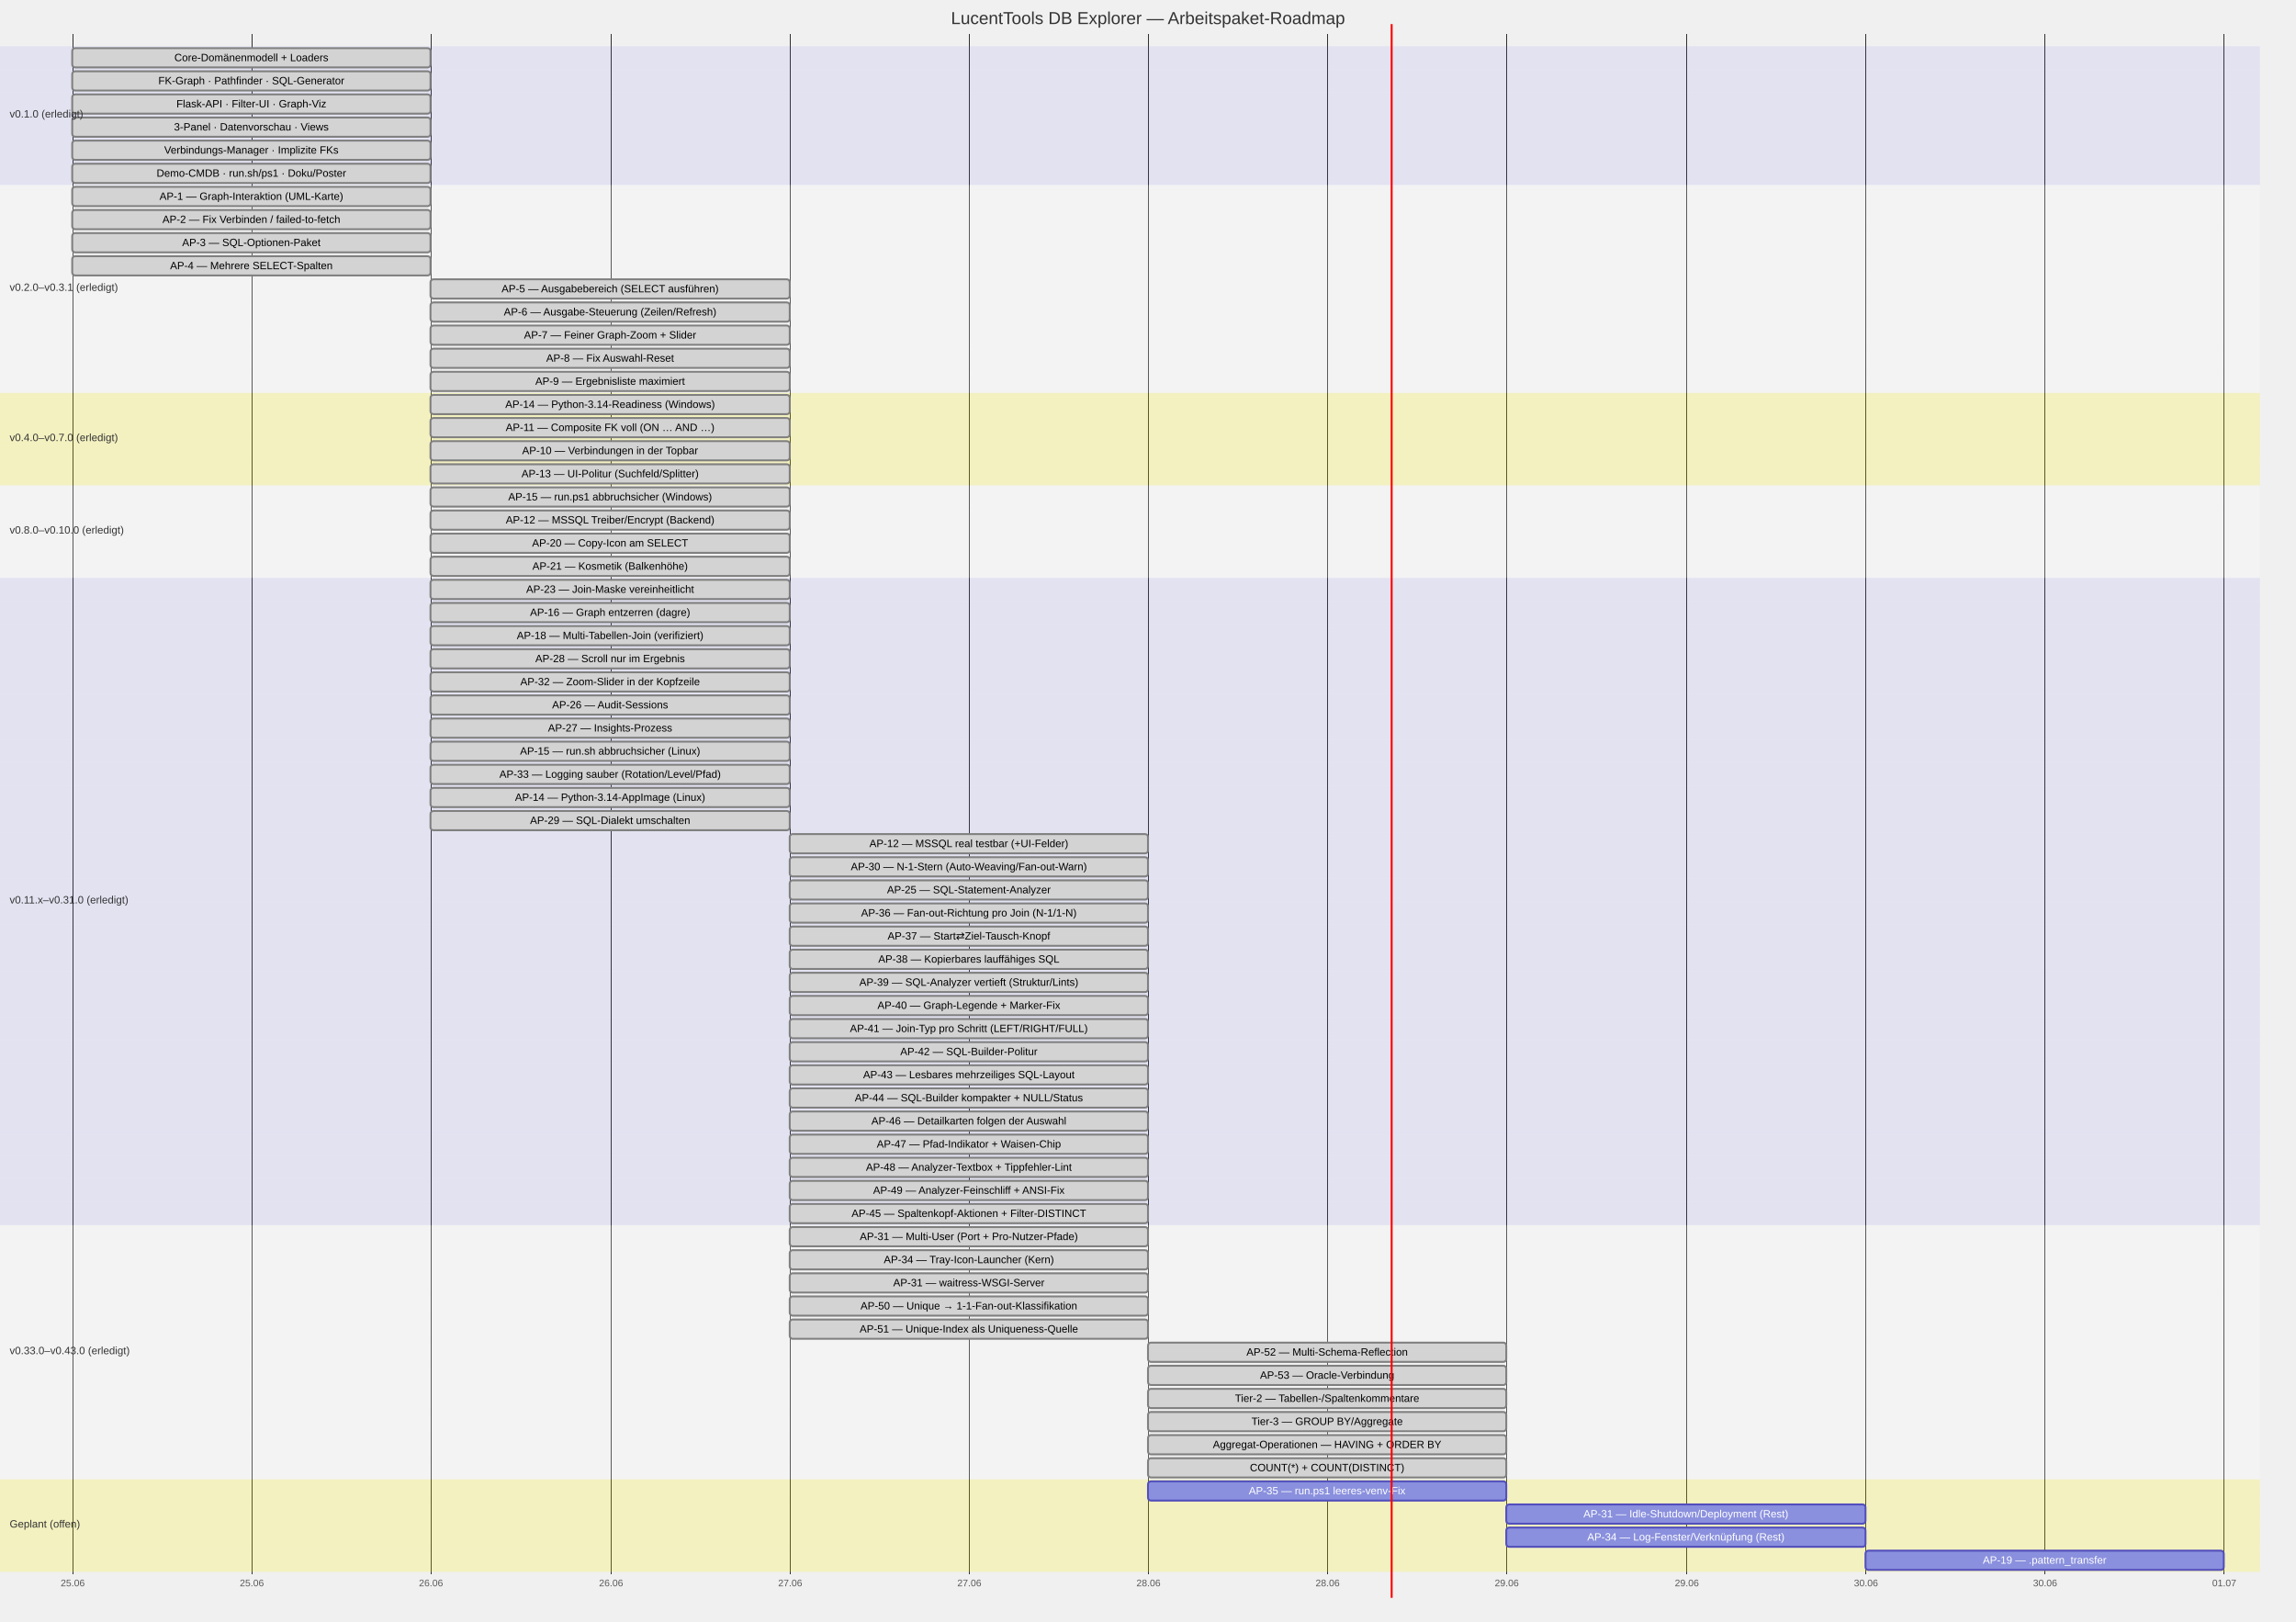
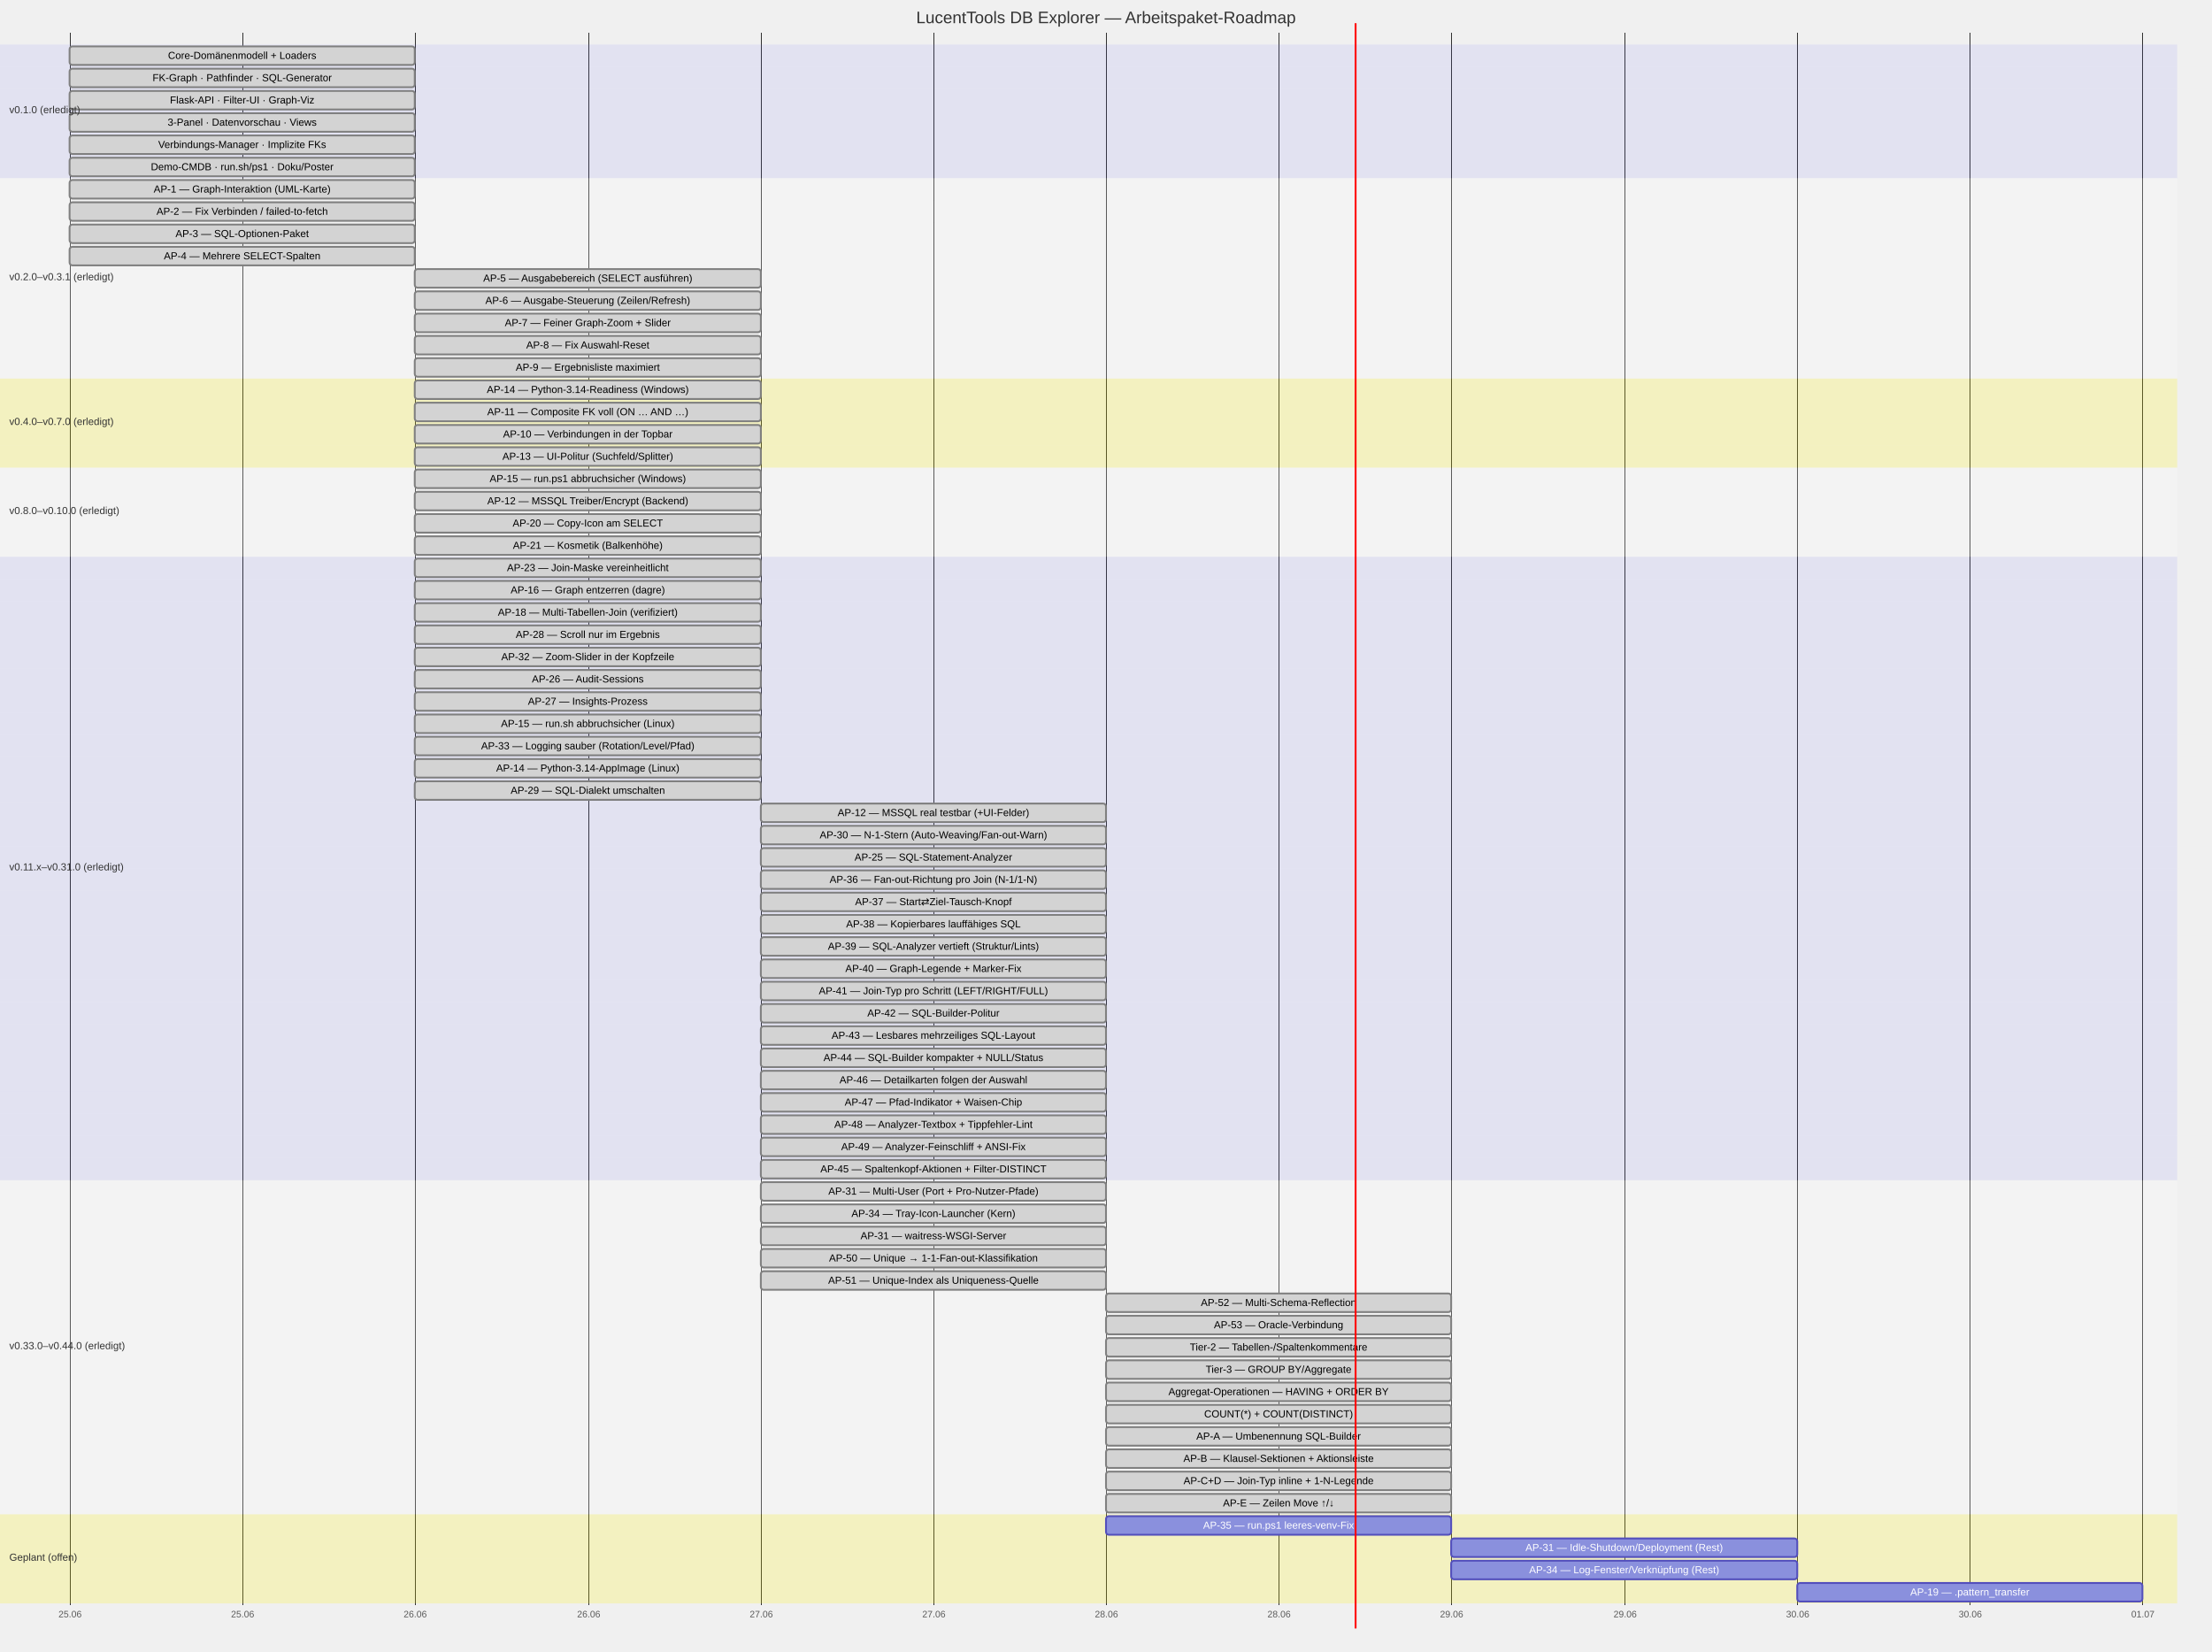
- <svg xmlns="http://www.w3.org/2000/svg" id="my-svg" width="2384" viewBox="0 0 2384 1684" style="max-width: 2384px; background-color: transparent;" role="graphics-document document" aria-roledescription="gantt">
+ <svg xmlns="http://www.w3.org/2000/svg" id="my-svg" width="2384" viewBox="0 0 2384 1780" style="max-width: 2384px; background-color: transparent;" role="graphics-document document" aria-roledescription="gantt">
  <style>#my-svg{font-family:"trebuchet ms",verdana,arial,sans-serif;font-size:16px;fill:#333;}@keyframes edge-animation-frame{from{stroke-dashoffset:0;}}@keyframes dash{to{stroke-dashoffset:0;}}#my-svg .edge-animation-slow{stroke-dasharray:9,5!important;stroke-dashoffset:900;animation:dash 50s linear infinite;stroke-linecap:round;}#my-svg .edge-animation-fast{stroke-dasharray:9,5!important;stroke-dashoffset:900;animation:dash 20s linear infinite;stroke-linecap:round;}#my-svg .error-icon{fill:#552222;}#my-svg .error-text{fill:#552222;stroke:#552222;}#my-svg .edge-thickness-normal{stroke-width:1px;}#my-svg .edge-thickness-thick{stroke-width:3.5px;}#my-svg .edge-pattern-solid{stroke-dasharray:0;}#my-svg .edge-thickness-invisible{stroke-width:0;fill:none;}#my-svg .edge-pattern-dashed{stroke-dasharray:3;}#my-svg .edge-pattern-dotted{stroke-dasharray:2;}#my-svg .marker{fill:#333333;stroke:#333333;}#my-svg .marker.cross{stroke:#333333;}#my-svg svg{font-family:"trebuchet ms",verdana,arial,sans-serif;font-size:16px;}#my-svg p{margin:0;}#my-svg .mermaid-main-font{font-family:"trebuchet ms",verdana,arial,sans-serif;}#my-svg .exclude-range{fill:#eeeeee;}#my-svg .section{stroke:none;opacity:0.2;}#my-svg .section0{fill:rgba(102, 102, 255, 0.49);}#my-svg .section2{fill:#fff400;}#my-svg .section1,#my-svg .section3{fill:white;opacity:0.2;}#my-svg .sectionTitle0{fill:#333;}#my-svg .sectionTitle1{fill:#333;}#my-svg .sectionTitle2{fill:#333;}#my-svg .sectionTitle3{fill:#333;}#my-svg .sectionTitle{text-anchor:start;font-family:"trebuchet ms",verdana,arial,sans-serif;}#my-svg .grid .tick{stroke:lightgrey;opacity:0.8;shape-rendering:crispEdges;}#my-svg .grid .tick text{font-family:"trebuchet ms",verdana,arial,sans-serif;fill:#333;}#my-svg .grid path{stroke-width:0;}#my-svg .today{fill:none;stroke:red;stroke-width:2px;}#my-svg .task{stroke-width:2;}#my-svg .taskText{text-anchor:middle;font-family:"trebuchet ms",verdana,arial,sans-serif;}#my-svg .taskTextOutsideRight{fill:black;text-anchor:start;font-family:"trebuchet ms",verdana,arial,sans-serif;}#my-svg .taskTextOutsideLeft{fill:black;text-anchor:end;}#my-svg .task.clickable{cursor:pointer;}#my-svg .taskText.clickable{cursor:pointer;fill:#003163!important;font-weight:bold;}#my-svg .taskTextOutsideLeft.clickable{cursor:pointer;fill:#003163!important;font-weight:bold;}#my-svg .taskTextOutsideRight.clickable{cursor:pointer;fill:#003163!important;font-weight:bold;}#my-svg .taskText0,#my-svg .taskText1,#my-svg .taskText2,#my-svg .taskText3{fill:white;}#my-svg .task0,#my-svg .task1,#my-svg .task2,#my-svg .task3{fill:#8a90dd;stroke:#534fbc;}#my-svg .taskTextOutside0,#my-svg .taskTextOutside2{fill:black;}#my-svg .taskTextOutside1,#my-svg .taskTextOutside3{fill:black;}#my-svg .active0,#my-svg .active1,#my-svg .active2,#my-svg .active3{fill:#bfc7ff;stroke:#534fbc;}#my-svg .activeText0,#my-svg .activeText1,#my-svg .activeText2,#my-svg .activeText3{fill:black!important;}#my-svg .done0,#my-svg .done1,#my-svg .done2,#my-svg .done3{stroke:grey;fill:lightgrey;stroke-width:2;}#my-svg .doneText0,#my-svg .doneText1,#my-svg .doneText2,#my-svg .doneText3{fill:black!important;}#my-svg .doneText0.taskTextOutsideLeft,#my-svg .doneText0.taskTextOutsideRight,#my-svg .doneText1.taskTextOutsideLeft,#my-svg .doneText1.taskTextOutsideRight,#my-svg .doneText2.taskTextOutsideLeft,#my-svg .doneText2.taskTextOutsideRight,#my-svg .doneText3.taskTextOutsideLeft,#my-svg .doneText3.taskTextOutsideRight{fill:black!important;}#my-svg .crit0,#my-svg .crit1,#my-svg .crit2,#my-svg .crit3{stroke:#ff8888;fill:red;stroke-width:2;}#my-svg .activeCrit0,#my-svg .activeCrit1,#my-svg .activeCrit2,#my-svg .activeCrit3{stroke:#ff8888;fill:#bfc7ff;stroke-width:2;}#my-svg .doneCrit0,#my-svg .doneCrit1,#my-svg .doneCrit2,#my-svg .doneCrit3{stroke:#ff8888;fill:lightgrey;stroke-width:2;cursor:pointer;shape-rendering:crispEdges;}#my-svg .milestone{transform:rotate(45deg) scale(0.8,0.8);}#my-svg .milestoneText{font-style:italic;}#my-svg .doneCritText0,#my-svg .doneCritText1,#my-svg .doneCritText2,#my-svg .doneCritText3{fill:black!important;}#my-svg .doneCritText0.taskTextOutsideLeft,#my-svg .doneCritText0.taskTextOutsideRight,#my-svg .doneCritText1.taskTextOutsideLeft,#my-svg .doneCritText1.taskTextOutsideRight,#my-svg .doneCritText2.taskTextOutsideLeft,#my-svg .doneCritText2.taskTextOutsideRight,#my-svg .doneCritText3.taskTextOutsideLeft,#my-svg .doneCritText3.taskTextOutsideRight{fill:black!important;}#my-svg .vert{stroke:navy;}#my-svg .vertText{font-size:15px;text-anchor:middle;fill:navy!important;}#my-svg .activeCritText0,#my-svg .activeCritText1,#my-svg .activeCritText2,#my-svg .activeCritText3{fill:black!important;}#my-svg .titleText{text-anchor:middle;font-size:18px;fill:#333;font-family:"trebuchet ms",verdana,arial,sans-serif;}#my-svg .node .neo-node{stroke:#9370DB;}#my-svg [data-look="neo"].node rect,#my-svg [data-look="neo"].cluster rect,#my-svg [data-look="neo"].node polygon{stroke:#9370DB;filter:drop-shadow(1px 2px 2px rgba(185, 185, 185, 1));}#my-svg [data-look="neo"].node path{stroke:#9370DB;stroke-width:1px;}#my-svg [data-look="neo"].node .outer-path{filter:drop-shadow(1px 2px 2px rgba(185, 185, 185, 1));}#my-svg [data-look="neo"].node .neo-line path{stroke:#9370DB;filter:none;}#my-svg [data-look="neo"].node circle{stroke:#9370DB;filter:drop-shadow(1px 2px 2px rgba(185, 185, 185, 1));}#my-svg [data-look="neo"].node circle .state-start{fill:#000000;}#my-svg [data-look="neo"].icon-shape .icon{fill:#9370DB;filter:drop-shadow(1px 2px 2px rgba(185, 185, 185, 1));}#my-svg [data-look="neo"].icon-shape .icon-neo path{stroke:#9370DB;filter:drop-shadow(1px 2px 2px rgba(185, 185, 185, 1));}#my-svg :root{--mermaid-font-family:"trebuchet ms",verdana,arial,sans-serif;}</style>
  <g />
-   <g class="grid" transform="translate(75, 1634)" fill="none" font-size="10" font-family="sans-serif" text-anchor="middle">
-     <path class="domain" stroke="currentColor" d="M0.5,-1599V0.5H2234.5V-1599" />
+   <g class="grid" transform="translate(75, 1730)" fill="none" font-size="10" font-family="sans-serif" text-anchor="middle">
+     <path class="domain" stroke="currentColor" d="M0.5,-1695V0.5H2234.5V-1695" />
    <g class="tick" opacity="1" transform="translate(0.5,0)">
-       <line stroke="currentColor" y2="-1599" />
+       <line stroke="currentColor" y2="-1695" />
      <text fill="#000" y="3" dy="1em" stroke="none" font-size="10" style="text-anchor: middle;"> 25.06</text>
    </g>
    <g class="tick" opacity="1" transform="translate(186.5,0)">
-       <line stroke="currentColor" y2="-1599" />
+       <line stroke="currentColor" y2="-1695" />
      <text fill="#000" y="3" dy="1em" stroke="none" font-size="10" style="text-anchor: middle;"> 25.06</text>
    </g>
    <g class="tick" opacity="1" transform="translate(372.5,0)">
-       <line stroke="currentColor" y2="-1599" />
+       <line stroke="currentColor" y2="-1695" />
      <text fill="#000" y="3" dy="1em" stroke="none" font-size="10" style="text-anchor: middle;"> 26.06</text>
    </g>
    <g class="tick" opacity="1" transform="translate(559.5,0)">
-       <line stroke="currentColor" y2="-1599" />
+       <line stroke="currentColor" y2="-1695" />
      <text fill="#000" y="3" dy="1em" stroke="none" font-size="10" style="text-anchor: middle;"> 26.06</text>
    </g>
    <g class="tick" opacity="1" transform="translate(745.5,0)">
-       <line stroke="currentColor" y2="-1599" />
+       <line stroke="currentColor" y2="-1695" />
      <text fill="#000" y="3" dy="1em" stroke="none" font-size="10" style="text-anchor: middle;"> 27.06</text>
    </g>
    <g class="tick" opacity="1" transform="translate(931.5,0)">
-       <line stroke="currentColor" y2="-1599" />
+       <line stroke="currentColor" y2="-1695" />
      <text fill="#000" y="3" dy="1em" stroke="none" font-size="10" style="text-anchor: middle;"> 27.06</text>
    </g>
    <g class="tick" opacity="1" transform="translate(1117.5,0)">
-       <line stroke="currentColor" y2="-1599" />
+       <line stroke="currentColor" y2="-1695" />
      <text fill="#000" y="3" dy="1em" stroke="none" font-size="10" style="text-anchor: middle;"> 28.06</text>
    </g>
    <g class="tick" opacity="1" transform="translate(1303.5,0)">
-       <line stroke="currentColor" y2="-1599" />
+       <line stroke="currentColor" y2="-1695" />
      <text fill="#000" y="3" dy="1em" stroke="none" font-size="10" style="text-anchor: middle;"> 28.06</text>
    </g>
    <g class="tick" opacity="1" transform="translate(1489.5,0)">
-       <line stroke="currentColor" y2="-1599" />
+       <line stroke="currentColor" y2="-1695" />
      <text fill="#000" y="3" dy="1em" stroke="none" font-size="10" style="text-anchor: middle;"> 29.06</text>
    </g>
    <g class="tick" opacity="1" transform="translate(1676.5,0)">
-       <line stroke="currentColor" y2="-1599" />
+       <line stroke="currentColor" y2="-1695" />
      <text fill="#000" y="3" dy="1em" stroke="none" font-size="10" style="text-anchor: middle;"> 29.06</text>
    </g>
    <g class="tick" opacity="1" transform="translate(1862.5,0)">
-       <line stroke="currentColor" y2="-1599" />
+       <line stroke="currentColor" y2="-1695" />
      <text fill="#000" y="3" dy="1em" stroke="none" font-size="10" style="text-anchor: middle;"> 30.06</text>
    </g>
    <g class="tick" opacity="1" transform="translate(2048.5,0)">
-       <line stroke="currentColor" y2="-1599" />
+       <line stroke="currentColor" y2="-1695" />
      <text fill="#000" y="3" dy="1em" stroke="none" font-size="10" style="text-anchor: middle;"> 30.06</text>
    </g>
    <g class="tick" opacity="1" transform="translate(2234.5,0)">
-       <line stroke="currentColor" y2="-1599" />
+       <line stroke="currentColor" y2="-1695" />
      <text fill="#000" y="3" dy="1em" stroke="none" font-size="10" style="text-anchor: middle;"> 01.07</text>
    </g>
  </g>
  <g>
    <rect x="0" y="48" width="2346.5" height="24" class="section section0" />
    <rect x="0" y="72" width="2346.5" height="24" class="section section0" />
    <rect x="0" y="96" width="2346.5" height="24" class="section section0" />
    <rect x="0" y="120" width="2346.5" height="24" class="section section0" />
    <rect x="0" y="144" width="2346.5" height="24" class="section section0" />
    <rect x="0" y="168" width="2346.5" height="24" class="section section0" />
    <rect x="0" y="192" width="2346.5" height="24" class="section section1" />
    <rect x="0" y="216" width="2346.5" height="24" class="section section1" />
    <rect x="0" y="240" width="2346.5" height="24" class="section section1" />
    <rect x="0" y="264" width="2346.5" height="24" class="section section1" />
    <rect x="0" y="288" width="2346.5" height="24" class="section section1" />
    <rect x="0" y="312" width="2346.5" height="24" class="section section1" />
    <rect x="0" y="336" width="2346.5" height="24" class="section section1" />
    <rect x="0" y="360" width="2346.5" height="24" class="section section1" />
    <rect x="0" y="384" width="2346.5" height="24" class="section section1" />
    <rect x="0" y="408" width="2346.5" height="24" class="section section2" />
    <rect x="0" y="432" width="2346.5" height="24" class="section section2" />
    <rect x="0" y="456" width="2346.5" height="24" class="section section2" />
    <rect x="0" y="480" width="2346.5" height="24" class="section section2" />
    <rect x="0" y="504" width="2346.5" height="24" class="section section3" />
    <rect x="0" y="528" width="2346.5" height="24" class="section section3" />
    <rect x="0" y="552" width="2346.5" height="24" class="section section3" />
    <rect x="0" y="576" width="2346.5" height="24" class="section section3" />
    <rect x="0" y="600" width="2346.5" height="24" class="section section0" />
    <rect x="0" y="624" width="2346.5" height="24" class="section section0" />
    <rect x="0" y="648" width="2346.5" height="24" class="section section0" />
    <rect x="0" y="672" width="2346.5" height="24" class="section section0" />
    <rect x="0" y="696" width="2346.5" height="24" class="section section0" />
    <rect x="0" y="720" width="2346.5" height="24" class="section section0" />
    <rect x="0" y="744" width="2346.5" height="24" class="section section0" />
    <rect x="0" y="768" width="2346.5" height="24" class="section section0" />
    <rect x="0" y="792" width="2346.5" height="24" class="section section0" />
    <rect x="0" y="816" width="2346.5" height="24" class="section section0" />
    <rect x="0" y="840" width="2346.5" height="24" class="section section0" />
    <rect x="0" y="864" width="2346.5" height="24" class="section section0" />
    <rect x="0" y="888" width="2346.5" height="24" class="section section0" />
    <rect x="0" y="912" width="2346.5" height="24" class="section section0" />
    <rect x="0" y="936" width="2346.5" height="24" class="section section0" />
    <rect x="0" y="960" width="2346.5" height="24" class="section section0" />
    <rect x="0" y="984" width="2346.5" height="24" class="section section0" />
    <rect x="0" y="1008" width="2346.5" height="24" class="section section0" />
    <rect x="0" y="1032" width="2346.5" height="24" class="section section0" />
    <rect x="0" y="1056" width="2346.5" height="24" class="section section0" />
    <rect x="0" y="1080" width="2346.5" height="24" class="section section0" />
    <rect x="0" y="1104" width="2346.5" height="24" class="section section0" />
    <rect x="0" y="1128" width="2346.5" height="24" class="section section0" />
    <rect x="0" y="1152" width="2346.5" height="24" class="section section0" />
    <rect x="0" y="1176" width="2346.5" height="24" class="section section0" />
    <rect x="0" y="1200" width="2346.5" height="24" class="section section0" />
    <rect x="0" y="1224" width="2346.5" height="24" class="section section0" />
    <rect x="0" y="1248" width="2346.5" height="24" class="section section0" />
    <rect x="0" y="1272" width="2346.5" height="24" class="section section1" />
    <rect x="0" y="1296" width="2346.5" height="24" class="section section1" />
    <rect x="0" y="1320" width="2346.5" height="24" class="section section1" />
    <rect x="0" y="1344" width="2346.5" height="24" class="section section1" />
    <rect x="0" y="1368" width="2346.5" height="24" class="section section1" />
    <rect x="0" y="1392" width="2346.5" height="24" class="section section1" />
    <rect x="0" y="1416" width="2346.5" height="24" class="section section1" />
    <rect x="0" y="1440" width="2346.5" height="24" class="section section1" />
    <rect x="0" y="1464" width="2346.5" height="24" class="section section1" />
    <rect x="0" y="1488" width="2346.5" height="24" class="section section1" />
    <rect x="0" y="1512" width="2346.5" height="24" class="section section1" />
-     <rect x="0" y="1536" width="2346.5" height="24" class="section section2" />
-     <rect x="0" y="1560" width="2346.5" height="24" class="section section2" />
-     <rect x="0" y="1584" width="2346.5" height="24" class="section section2" />
-     <rect x="0" y="1608" width="2346.5" height="24" class="section section2" />
+     <rect x="0" y="1536" width="2346.5" height="24" class="section section1" />
+     <rect x="0" y="1560" width="2346.5" height="24" class="section section1" />
+     <rect x="0" y="1584" width="2346.5" height="24" class="section section1" />
+     <rect x="0" y="1608" width="2346.5" height="24" class="section section1" />
+     <rect x="0" y="1632" width="2346.5" height="24" class="section section2" />
+     <rect x="0" y="1656" width="2346.5" height="24" class="section section2" />
+     <rect x="0" y="1680" width="2346.5" height="24" class="section section2" />
+     <rect x="0" y="1704" width="2346.5" height="24" class="section section2" />
  </g>
  <g>
    <rect id="my-svg-d1" rx="3" ry="3" x="75" y="50" width="372" height="20" transform-origin="261px 60px" class="task done0" />
    <rect id="my-svg-d2" rx="3" ry="3" x="75" y="74" width="372" height="20" transform-origin="261px 84px" class="task done0" />
    <rect id="my-svg-d3" rx="3" ry="3" x="75" y="98" width="372" height="20" transform-origin="261px 108px" class="task done0" />
    <rect id="my-svg-d4" rx="3" ry="3" x="75" y="122" width="372" height="20" transform-origin="261px 132px" class="task done0" />
    <rect id="my-svg-d5" rx="3" ry="3" x="75" y="146" width="372" height="20" transform-origin="261px 156px" class="task done0" />
    <rect id="my-svg-d6" rx="3" ry="3" x="75" y="170" width="372" height="20" transform-origin="261px 180px" class="task done0" />
    <rect id="my-svg-a1" rx="3" ry="3" x="75" y="194" width="372" height="20" transform-origin="261px 204px" class="task done1" />
    <rect id="my-svg-a2" rx="3" ry="3" x="75" y="218" width="372" height="20" transform-origin="261px 228px" class="task done1" />
    <rect id="my-svg-a3" rx="3" ry="3" x="75" y="242" width="372" height="20" transform-origin="261px 252px" class="task done1" />
    <rect id="my-svg-a4" rx="3" ry="3" x="75" y="266" width="372" height="20" transform-origin="261px 276px" class="task done1" />
    <rect id="my-svg-a5" rx="3" ry="3" x="447" y="290" width="373" height="20" transform-origin="633.5px 300px" class="task done1" />
    <rect id="my-svg-a6" rx="3" ry="3" x="447" y="314" width="373" height="20" transform-origin="633.5px 324px" class="task done1" />
    <rect id="my-svg-a7" rx="3" ry="3" x="447" y="338" width="373" height="20" transform-origin="633.5px 348px" class="task done1" />
    <rect id="my-svg-a8" rx="3" ry="3" x="447" y="362" width="373" height="20" transform-origin="633.5px 372px" class="task done1" />
    <rect id="my-svg-a9" rx="3" ry="3" x="447" y="386" width="373" height="20" transform-origin="633.5px 396px" class="task done1" />
    <rect id="my-svg-b1" rx="3" ry="3" x="447" y="410" width="373" height="20" transform-origin="633.5px 420px" class="task done2" />
    <rect id="my-svg-b2" rx="3" ry="3" x="447" y="434" width="373" height="20" transform-origin="633.5px 444px" class="task done2" />
    <rect id="my-svg-b3" rx="3" ry="3" x="447" y="458" width="373" height="20" transform-origin="633.5px 468px" class="task done2" />
    <rect id="my-svg-b4" rx="3" ry="3" x="447" y="482" width="373" height="20" transform-origin="633.5px 492px" class="task done2" />
    <rect id="my-svg-c1" rx="3" ry="3" x="447" y="506" width="373" height="20" transform-origin="633.5px 516px" class="task done3" />
    <rect id="my-svg-c2" rx="3" ry="3" x="447" y="530" width="373" height="20" transform-origin="633.5px 540px" class="task done3" />
    <rect id="my-svg-c3" rx="3" ry="3" x="447" y="554" width="373" height="20" transform-origin="633.5px 564px" class="task done3" />
    <rect id="my-svg-c4" rx="3" ry="3" x="447" y="578" width="373" height="20" transform-origin="633.5px 588px" class="task done3" />
    <rect id="my-svg-e1" rx="3" ry="3" x="447" y="602" width="373" height="20" transform-origin="633.5px 612px" class="task done0" />
    <rect id="my-svg-e2" rx="3" ry="3" x="447" y="626" width="373" height="20" transform-origin="633.5px 636px" class="task done0" />
    <rect id="my-svg-e3" rx="3" ry="3" x="447" y="650" width="373" height="20" transform-origin="633.5px 660px" class="task done0" />
    <rect id="my-svg-e4" rx="3" ry="3" x="447" y="674" width="373" height="20" transform-origin="633.5px 684px" class="task done0" />
    <rect id="my-svg-e5" rx="3" ry="3" x="447" y="698" width="373" height="20" transform-origin="633.5px 708px" class="task done0" />
    <rect id="my-svg-e6" rx="3" ry="3" x="447" y="722" width="373" height="20" transform-origin="633.5px 732px" class="task done0" />
    <rect id="my-svg-e7" rx="3" ry="3" x="447" y="746" width="373" height="20" transform-origin="633.5px 756px" class="task done0" />
    <rect id="my-svg-e8" rx="3" ry="3" x="447" y="770" width="373" height="20" transform-origin="633.5px 780px" class="task done0" />
    <rect id="my-svg-e9" rx="3" ry="3" x="447" y="794" width="373" height="20" transform-origin="633.5px 804px" class="task done0" />
    <rect id="my-svg-e10" rx="3" ry="3" x="447" y="818" width="373" height="20" transform-origin="633.5px 828px" class="task done0" />
    <rect id="my-svg-e11" rx="3" ry="3" x="447" y="842" width="373" height="20" transform-origin="633.5px 852px" class="task done0" />
    <rect id="my-svg-e12" rx="3" ry="3" x="820" y="866" width="372" height="20" transform-origin="1006px 876px" class="task done0" />
    <rect id="my-svg-e13" rx="3" ry="3" x="820" y="890" width="372" height="20" transform-origin="1006px 900px" class="task done0" />
    <rect id="my-svg-e14" rx="3" ry="3" x="820" y="914" width="372" height="20" transform-origin="1006px 924px" class="task done0" />
    <rect id="my-svg-e15" rx="3" ry="3" x="820" y="938" width="372" height="20" transform-origin="1006px 948px" class="task done0" />
    <rect id="my-svg-e16" rx="3" ry="3" x="820" y="962" width="372" height="20" transform-origin="1006px 972px" class="task done0" />
    <rect id="my-svg-e17" rx="3" ry="3" x="820" y="986" width="372" height="20" transform-origin="1006px 996px" class="task done0" />
    <rect id="my-svg-e18" rx="3" ry="3" x="820" y="1010" width="372" height="20" transform-origin="1006px 1020px" class="task done0" />
    <rect id="my-svg-e19" rx="3" ry="3" x="820" y="1034" width="372" height="20" transform-origin="1006px 1044px" class="task done0" />
    <rect id="my-svg-e20" rx="3" ry="3" x="820" y="1058" width="372" height="20" transform-origin="1006px 1068px" class="task done0" />
    <rect id="my-svg-e21" rx="3" ry="3" x="820" y="1082" width="372" height="20" transform-origin="1006px 1092px" class="task done0" />
    <rect id="my-svg-e22" rx="3" ry="3" x="820" y="1106" width="372" height="20" transform-origin="1006px 1116px" class="task done0" />
    <rect id="my-svg-e23" rx="3" ry="3" x="820" y="1130" width="372" height="20" transform-origin="1006px 1140px" class="task done0" />
    <rect id="my-svg-e24" rx="3" ry="3" x="820" y="1154" width="372" height="20" transform-origin="1006px 1164px" class="task done0" />
    <rect id="my-svg-e25" rx="3" ry="3" x="820" y="1178" width="372" height="20" transform-origin="1006px 1188px" class="task done0" />
    <rect id="my-svg-e26" rx="3" ry="3" x="820" y="1202" width="372" height="20" transform-origin="1006px 1212px" class="task done0" />
    <rect id="my-svg-e27" rx="3" ry="3" x="820" y="1226" width="372" height="20" transform-origin="1006px 1236px" class="task done0" />
    <rect id="my-svg-e28" rx="3" ry="3" x="820" y="1250" width="372" height="20" transform-origin="1006px 1260px" class="task done0" />
    <rect id="my-svg-f1" rx="3" ry="3" x="820" y="1274" width="372" height="20" transform-origin="1006px 1284px" class="task done1" />
    <rect id="my-svg-f2" rx="3" ry="3" x="820" y="1298" width="372" height="20" transform-origin="1006px 1308px" class="task done1" />
    <rect id="my-svg-f3" rx="3" ry="3" x="820" y="1322" width="372" height="20" transform-origin="1006px 1332px" class="task done1" />
    <rect id="my-svg-f4" rx="3" ry="3" x="820" y="1346" width="372" height="20" transform-origin="1006px 1356px" class="task done1" />
    <rect id="my-svg-f5" rx="3" ry="3" x="820" y="1370" width="372" height="20" transform-origin="1006px 1380px" class="task done1" />
    <rect id="my-svg-f6" rx="3" ry="3" x="1192" y="1394" width="372" height="20" transform-origin="1378px 1404px" class="task done1" />
    <rect id="my-svg-f7" rx="3" ry="3" x="1192" y="1418" width="372" height="20" transform-origin="1378px 1428px" class="task done1" />
    <rect id="my-svg-f8" rx="3" ry="3" x="1192" y="1442" width="372" height="20" transform-origin="1378px 1452px" class="task done1" />
    <rect id="my-svg-f9" rx="3" ry="3" x="1192" y="1466" width="372" height="20" transform-origin="1378px 1476px" class="task done1" />
    <rect id="my-svg-f10" rx="3" ry="3" x="1192" y="1490" width="372" height="20" transform-origin="1378px 1500px" class="task done1" />
    <rect id="my-svg-f11" rx="3" ry="3" x="1192" y="1514" width="372" height="20" transform-origin="1378px 1524px" class="task done1" />
-     <rect id="my-svg-p3" rx="3" ry="3" x="1192" y="1538" width="372" height="20" transform-origin="1378px 1548px" class="task task2" />
-     <rect id="my-svg-p5" rx="3" ry="3" x="1564" y="1562" width="373" height="20" transform-origin="1750.5px 1572px" class="task task2" />
-     <rect id="my-svg-p6" rx="3" ry="3" x="1564" y="1586" width="373" height="20" transform-origin="1750.5px 1596px" class="task task2" />
-     <rect id="my-svg-p11" rx="3" ry="3" x="1937" y="1610" width="372" height="20" transform-origin="2123px 1620px" class="task task2" />
+     <rect id="my-svg-f12" rx="3" ry="3" x="1192" y="1538" width="372" height="20" transform-origin="1378px 1548px" class="task done1" />
+     <rect id="my-svg-f13" rx="3" ry="3" x="1192" y="1562" width="372" height="20" transform-origin="1378px 1572px" class="task done1" />
+     <rect id="my-svg-f14" rx="3" ry="3" x="1192" y="1586" width="372" height="20" transform-origin="1378px 1596px" class="task done1" />
+     <rect id="my-svg-f15" rx="3" ry="3" x="1192" y="1610" width="372" height="20" transform-origin="1378px 1620px" class="task done1" />
+     <rect id="my-svg-p3" rx="3" ry="3" x="1192" y="1634" width="372" height="20" transform-origin="1378px 1644px" class="task task2" />
+     <rect id="my-svg-p5" rx="3" ry="3" x="1564" y="1658" width="373" height="20" transform-origin="1750.5px 1668px" class="task task2" />
+     <rect id="my-svg-p6" rx="3" ry="3" x="1564" y="1682" width="373" height="20" transform-origin="1750.5px 1692px" class="task task2" />
+     <rect id="my-svg-p11" rx="3" ry="3" x="1937" y="1706" width="372" height="20" transform-origin="2123px 1716px" class="task task2" />
    <text id="my-svg-d1-text" font-size="11" x="261" y="63.5" class="taskText taskText0  doneText0 width-157.0771484375">Core-Domänenmodell + Loaders          </text>
    <text id="my-svg-d2-text" font-size="11" x="261" y="87.5" class="taskText taskText0  doneText0 width-191.59716796875">FK-Graph · Pathfinder · SQL-Generator </text>
    <text id="my-svg-d3-text" font-size="11" x="261" y="111.5" class="taskText taskText0  doneText0 width-155.171875">Flask-API · Filter-UI · Graph-Viz     </text>
    <text id="my-svg-d4-text" font-size="11" x="261" y="135.5" class="taskText taskText0  doneText0 width-158.5380859375">3-Panel · Datenvorschau · Views       </text>
    <text id="my-svg-d5-text" font-size="11" x="261" y="159.5" class="taskText taskText0  doneText0 width-179.1416015625">Verbindungs-Manager · Implizite FKs   </text>
    <text id="my-svg-d6-text" font-size="11" x="261" y="183.5" class="taskText taskText0  doneText0 width-194.73388671875">Demo-CMDB · run.sh/ps1 · Doku/Poster  </text>
    <text id="my-svg-a1-text" font-size="11" x="261" y="207.5" class="taskText taskText1  doneText1 width-187.953125">AP-1 — Graph-Interaktion (UML-Karte)        </text>
    <text id="my-svg-a2-text" font-size="11" x="261" y="231.5" class="taskText taskText1  doneText1 width-189.296875">AP-2 — Fix Verbinden / failed-to-fetch      </text>
    <text id="my-svg-a3-text" font-size="11" x="261" y="255.5" class="taskText taskText1  doneText1 width-136.41455078125">AP-3 — SQL-Optionen-Paket                   </text>
    <text id="my-svg-a4-text" font-size="11" x="261" y="279.5" class="taskText taskText1  doneText1 width-156.21875">AP-4 — Mehrere SELECT-Spalten               </text>
    <text id="my-svg-a5-text" font-size="11" x="633.5" y="303.5" class="taskText taskText1  doneText1 width-212.640625">AP-5 — Ausgabebereich (SELECT ausführen)    </text>
    <text id="my-svg-a6-text" font-size="11" x="633.5" y="327.5" class="taskText taskText1  doneText1 width-214.796875">AP-6 — Ausgabe-Steuerung (Zeilen/Refresh)   </text>
    <text id="my-svg-a7-text" font-size="11" x="633.5" y="351.5" class="taskText taskText1  doneText1 width-173.501953125">AP-7 — Feiner Graph-Zoom + Slider           </text>
    <text id="my-svg-a8-text" font-size="11" x="633.5" y="375.5" class="taskText taskText1  doneText1 width-125.8818359375">AP-8 — Fix Auswahl-Reset                    </text>
    <text id="my-svg-a9-text" font-size="11" x="633.5" y="399.5" class="taskText taskText1  doneText1 width-154.16064453125">AP-9 — Ergebnisliste maximiert              </text>
    <text id="my-svg-b1-text" font-size="11" x="633.5" y="423.5" class="taskText taskText2  doneText2 width-208.53125">AP-14 — Python-3.14-Readiness (Windows)     </text>
    <text id="my-svg-b2-text" font-size="11" x="633.5" y="447.5" class="taskText taskText2  doneText2 width-202.59375">AP-11 — Composite FK voll (ON … AND …)      </text>
    <text id="my-svg-b3-text" font-size="11" x="633.5" y="471.5" class="taskText taskText2  doneText2 width-179.13623046875">AP-10 — Verbindungen in der Topbar          </text>
    <text id="my-svg-b4-text" font-size="11" x="633.5" y="495.5" class="taskText taskText2  doneText2 width-185.84375">AP-13 — UI-Politur (Suchfeld/Splitter)      </text>
    <text id="my-svg-c1-text" font-size="11" x="633.5" y="519.5" class="taskText taskText3  doneText3 width-206.4375">AP-15 — run.ps1 abbruchsicher (Windows)     </text>
    <text id="my-svg-c2-text" font-size="11" x="633.5" y="543.5" class="taskText taskText3  doneText3 width-207.84375">AP-12 — MSSQL Treiber/Encrypt (Backend)     </text>
    <text id="my-svg-c3-text" font-size="11" x="633.5" y="567.5" class="taskText taskText3  doneText3 width-149.162109375">AP-20 — Copy-Icon am SELECT                 </text>
    <text id="my-svg-c4-text" font-size="11" x="633.5" y="591.5" class="taskText taskText3  doneText3 width-155.546875">AP-21 — Kosmetik (Balkenhöhe)               </text>
    <text id="my-svg-e1-text" font-size="11" x="633.5" y="615.5" class="taskText taskText0  doneText0 width-173.287109375">AP-23 — Join-Maske vereinheitlicht          </text>
    <text id="my-svg-e2-text" font-size="11" x="633.5" y="639.5" class="taskText taskText0  doneText0 width-163.109375">AP-16 — Graph entzerren (dagre)             </text>
    <text id="my-svg-e3-text" font-size="11" x="633.5" y="663.5" class="taskText taskText0  doneText0 width-197.640625">AP-18 — Multi-Tabellen-Join (verifiziert)   </text>
    <text id="my-svg-e4-text" font-size="11" x="633.5" y="687.5" class="taskText taskText0  doneText0 width-150.77685546875">AP-28 — Scroll nur im Ergebnis              </text>
    <text id="my-svg-e5-text" font-size="11" x="633.5" y="711.5" class="taskText taskText0  doneText0 width-183.1875">AP-32 — Zoom-Slider in der Kopfzeile        </text>
    <text id="my-svg-e6-text" font-size="11" x="633.5" y="735.5" class="taskText taskText0  doneText0 width-112.70654296875">AP-26 — Audit-Sessions                      </text>
    <text id="my-svg-e7-text" font-size="11" x="633.5" y="759.5" class="taskText taskText0  doneText0 width-120.41943359375">AP-27 — Insights-Prozess                    </text>
    <text id="my-svg-e8-text" font-size="11" x="633.5" y="783.5" class="taskText taskText0  doneText0 width-183.75">AP-15 — run.sh abbruchsicher (Linux)        </text>
    <text id="my-svg-e9-text" font-size="11" x="633.5" y="807.5" class="taskText taskText0  doneText0 width-228.703125">AP-33 — Logging sauber (Rotation/Level/Pfad) </text>
    <text id="my-svg-e10-text" font-size="11" x="633.5" y="831.5" class="taskText taskText0  doneText0 width-192.046875">AP-14 — Python-3.14-AppImage (Linux)         </text>
    <text id="my-svg-e11-text" font-size="11" x="633.5" y="855.5" class="taskText taskText0  doneText0 width-159.8125">AP-29 — SQL-Dialekt umschalten               </text>
    <text id="my-svg-e12-text" font-size="11" x="1006" y="879.5" class="taskText taskText0  doneText0 width-197.984375">AP-12 — MSSQL real testbar (+UI-Felder)      </text>
    <text id="my-svg-e13-text" font-size="11" x="1006" y="903.5" class="taskText taskText0  doneText0 width-241.125">AP-30 — N-1-Stern (Auto-Weaving/Fan-out-Warn) </text>
    <text id="my-svg-e14-text" font-size="11" x="1006" y="927.5" class="taskText taskText0  doneText0 width-163.7373046875">AP-25 — SQL-Statement-Analyzer               </text>
    <text id="my-svg-e15-text" font-size="11" x="1006" y="951.5" class="taskText taskText0  doneText0 width-221.765625">AP-36 — Fan-out-Richtung pro Join (N-1/1-N)  </text>
    <text id="my-svg-e16-text" font-size="11" x="1006" y="975.5" class="taskText taskText0  doneText0 width-164.2294921875">AP-37 — Start⇄Ziel-Tausch-Knopf              </text>
    <text id="my-svg-e17-text" font-size="11" x="1006" y="999.5" class="taskText taskText0  doneText0 width-180.388671875">AP-38 — Kopierbares lauffähiges SQL          </text>
    <text id="my-svg-e18-text" font-size="11" x="1006" y="1023.5" class="taskText taskText0  doneText0 width-229.40625">AP-39 — SQL-Analyzer vertieft (Struktur/Lints) </text>
    <text id="my-svg-e19-text" font-size="11" x="1006" y="1047.5" class="taskText taskText0  doneText0 width-182.83251953125">AP-40 — Graph-Legende + Marker-Fix           </text>
    <text id="my-svg-e20-text" font-size="11" x="1006" y="1071.5" class="taskText taskText0  doneText0 width-240.8125">AP-41 — Join-Typ pro Schritt (LEFT/RIGHT/FULL) </text>
    <text id="my-svg-e21-text" font-size="11" x="1006" y="1095.5" class="taskText taskText0  doneText0 width-137.5693359375">AP-42 — SQL-Builder-Politur                 </text>
    <text id="my-svg-e22-text" font-size="11" x="1006" y="1119.5" class="taskText taskText0  doneText0 width-210.3369140625">AP-43 — Lesbares mehrzeiliges SQL-Layout      </text>
    <text id="my-svg-e23-text" font-size="11" x="1006" y="1143.5" class="taskText taskText0  doneText0 width-230.50537109375">AP-44 — SQL-Builder kompakter + NULL/Status </text>
    <text id="my-svg-e24-text" font-size="11" x="1006" y="1167.5" class="taskText taskText0  doneText0 width-200.8125">AP-46 — Detailkarten folgen der Auswahl       </text>
    <text id="my-svg-e25-text" font-size="11" x="1006" y="1191.5" class="taskText taskText0  doneText0 width-185.6875">AP-47 — Pfad-Indikator + Waisen-Chip         </text>
    <text id="my-svg-e26-text" font-size="11" x="1006" y="1215.5" class="taskText taskText0  doneText0 width-214.08056640625">AP-48 — Analyzer-Textbox + Tippfehler-Lint   </text>
    <text id="my-svg-e27-text" font-size="11" x="1006" y="1239.5" class="taskText taskText0  doneText0 width-192.720703125">AP-49 — Analyzer-Feinschliff + ANSI-Fix       </text>
    <text id="my-svg-e28-text" font-size="11" x="1006" y="1263.5" class="taskText taskText0  doneText0 width-237.23193359375">AP-45 — Spaltenkopf-Aktionen + Filter-DISTINCT </text>
    <text id="my-svg-f1-text" font-size="11" x="1006" y="1287.5" class="taskText taskText1  doneText1 width-222.1875">AP-31 — Multi-User (Port + Pro-Nutzer-Pfade) </text>
    <text id="my-svg-f2-text" font-size="11" x="1006" y="1311.5" class="taskText taskText1  doneText1 width-170.640625">AP-34 — Tray-Icon-Launcher (Kern)            </text>
    <text id="my-svg-f3-text" font-size="11" x="1006" y="1335.5" class="taskText taskText1  doneText1 width-148.7412109375">AP-31 — waitress-WSGI-Server                 </text>
    <text id="my-svg-f4-text" font-size="11" x="1006" y="1359.5" class="taskText taskText1  doneText1 width-221.828125">AP-50 — Unique → 1-1-Fan-out-Klassifikation  </text>
    <text id="my-svg-f5-text" font-size="11" x="1006" y="1383.5" class="taskText taskText1  doneText1 width-219.484375">AP-51 — Unique-Index als Uniqueness-Quelle   </text>
    <text id="my-svg-f6-text" font-size="11" x="1378" y="1407.5" class="taskText taskText1  doneText1 width-163.328125">AP-52 — Multi-Schema-Reflection              </text>
    <text id="my-svg-f7-text" font-size="11" x="1378" y="1431.5" class="taskText taskText1  doneText1 width-134.5517578125">AP-53 — Oracle-Verbindung                    </text>
    <text id="my-svg-f8-text" font-size="11" x="1378" y="1455.5" class="taskText taskText1  doneText1 width-193.84375">Tier-2 — Tabellen-/Spaltenkommentare         </text>
    <text id="my-svg-f9-text" font-size="11" x="1378" y="1479.5" class="taskText taskText1  doneText1 width-149.234375">Tier-3 — GROUP BY/Aggregate                  </text>
    <text id="my-svg-f10-text" font-size="11" x="1378" y="1503.5" class="taskText taskText1  doneText1 width-221.72021484375">Aggregat-Operationen — HAVING + ORDER BY     </text>
    <text id="my-svg-f11-text" font-size="11" x="1378" y="1527.5" class="taskText taskText1  doneText1 width-146.1875">COUNT(*) + COUNT(DISTINCT)                   </text>
-     <text id="my-svg-p3-text" font-size="11" x="1378" y="1551.5" class="taskText taskText2  width-158.646484375">AP-35 — run.ps1 leeres-venv-Fix             </text>
-     <text id="my-svg-p5-text" font-size="11" x="1750.5" y="1575.5" class="taskText taskText2  width-210.15625">AP-31 — Idle-Shutdown/Deployment (Rest)     </text>
-     <text id="my-svg-p6-text" font-size="11" x="1750.5" y="1599.5" class="taskText taskText2  width-200.078125">AP-34 — Log-Fenster/Verknüpfung (Rest)      </text>
-     <text id="my-svg-p11-text" font-size="11" x="2123" y="1623.5" class="taskText taskText2  width-129.57177734375">AP-19 — .pattern_transfer                   </text>
+     <text id="my-svg-f12-text" font-size="11" x="1378" y="1551.5" class="taskText taskText1  doneText1 width-168.603515625">AP-A — Umbenennung SQL-Builder               </text>
+     <text id="my-svg-f13-text" font-size="11" x="1378" y="1575.5" class="taskText taskText1  doneText1 width-199.84375">AP-B — Klausel-Sektionen + Aktionsleiste     </text>
+     <text id="my-svg-f14-text" font-size="11" x="1378" y="1599.5" class="taskText taskText1  doneText1 width-196.8125">AP-C+D — Join-Typ inline + 1-N-Legende       </text>
+     <text id="my-svg-f15-text" font-size="11" x="1378" y="1623.5" class="taskText taskText1  doneText1 width-116.203125">AP-E — Zeilen Move ↑/↓                        </text>
+     <text id="my-svg-p3-text" font-size="11" x="1378" y="1647.5" class="taskText taskText2  width-158.646484375">AP-35 — run.ps1 leeres-venv-Fix             </text>
+     <text id="my-svg-p5-text" font-size="11" x="1750.5" y="1671.5" class="taskText taskText2  width-210.15625">AP-31 — Idle-Shutdown/Deployment (Rest)     </text>
+     <text id="my-svg-p6-text" font-size="11" x="1750.5" y="1695.5" class="taskText taskText2  width-200.078125">AP-34 — Log-Fenster/Verknüpfung (Rest)      </text>
+     <text id="my-svg-p11-text" font-size="11" x="2123" y="1719.5" class="taskText taskText2  width-129.57177734375">AP-19 — .pattern_transfer                   </text>
  </g>
  <g>
    <text dy="0em" x="10" y="122" font-size="11" class="sectionTitle sectionTitle0">
      <tspan alignment-baseline="central" x="10">v0.1.0 (erledigt)</tspan>
    </text>
    <text dy="0em" x="10" y="302" font-size="11" class="sectionTitle sectionTitle1">
      <tspan alignment-baseline="central" x="10">v0.2.0–v0.3.1 (erledigt)</tspan>
    </text>
    <text dy="0em" x="10" y="458" font-size="11" class="sectionTitle sectionTitle2">
      <tspan alignment-baseline="central" x="10">v0.4.0–v0.7.0 (erledigt)</tspan>
    </text>
    <text dy="0em" x="10" y="554" font-size="11" class="sectionTitle sectionTitle3">
      <tspan alignment-baseline="central" x="10">v0.8.0–v0.10.0 (erledigt)</tspan>
    </text>
    <text dy="0em" x="10" y="938" font-size="11" class="sectionTitle sectionTitle0">
      <tspan alignment-baseline="central" x="10">v0.11.x–v0.31.0 (erledigt)</tspan>
    </text>
-     <text dy="0em" x="10" y="1406" font-size="11" class="sectionTitle sectionTitle1">
-       <tspan alignment-baseline="central" x="10">v0.33.0–v0.43.0 (erledigt)</tspan>
-     </text>
-     <text dy="0em" x="10" y="1586" font-size="11" class="sectionTitle sectionTitle2">
+     <text dy="0em" x="10" y="1454" font-size="11" class="sectionTitle sectionTitle1">
+       <tspan alignment-baseline="central" x="10">v0.33.0–v0.44.0 (erledigt)</tspan>
+     </text>
+     <text dy="0em" x="10" y="1682" font-size="11" class="sectionTitle sectionTitle2">
      <tspan alignment-baseline="central" x="10">Geplant (offen)</tspan>
    </text>
  </g>
  <g class="today">
-     <line x1="1445" x2="1445" y1="25" y2="1659" class="today" />
+     <line x1="1461" x2="1461" y1="25" y2="1755" class="today" />
  </g>
  <text x="1192" y="25" class="titleText">LucentTools DB Explorer — Arbeitspaket-Roadmap</text>
</svg>
